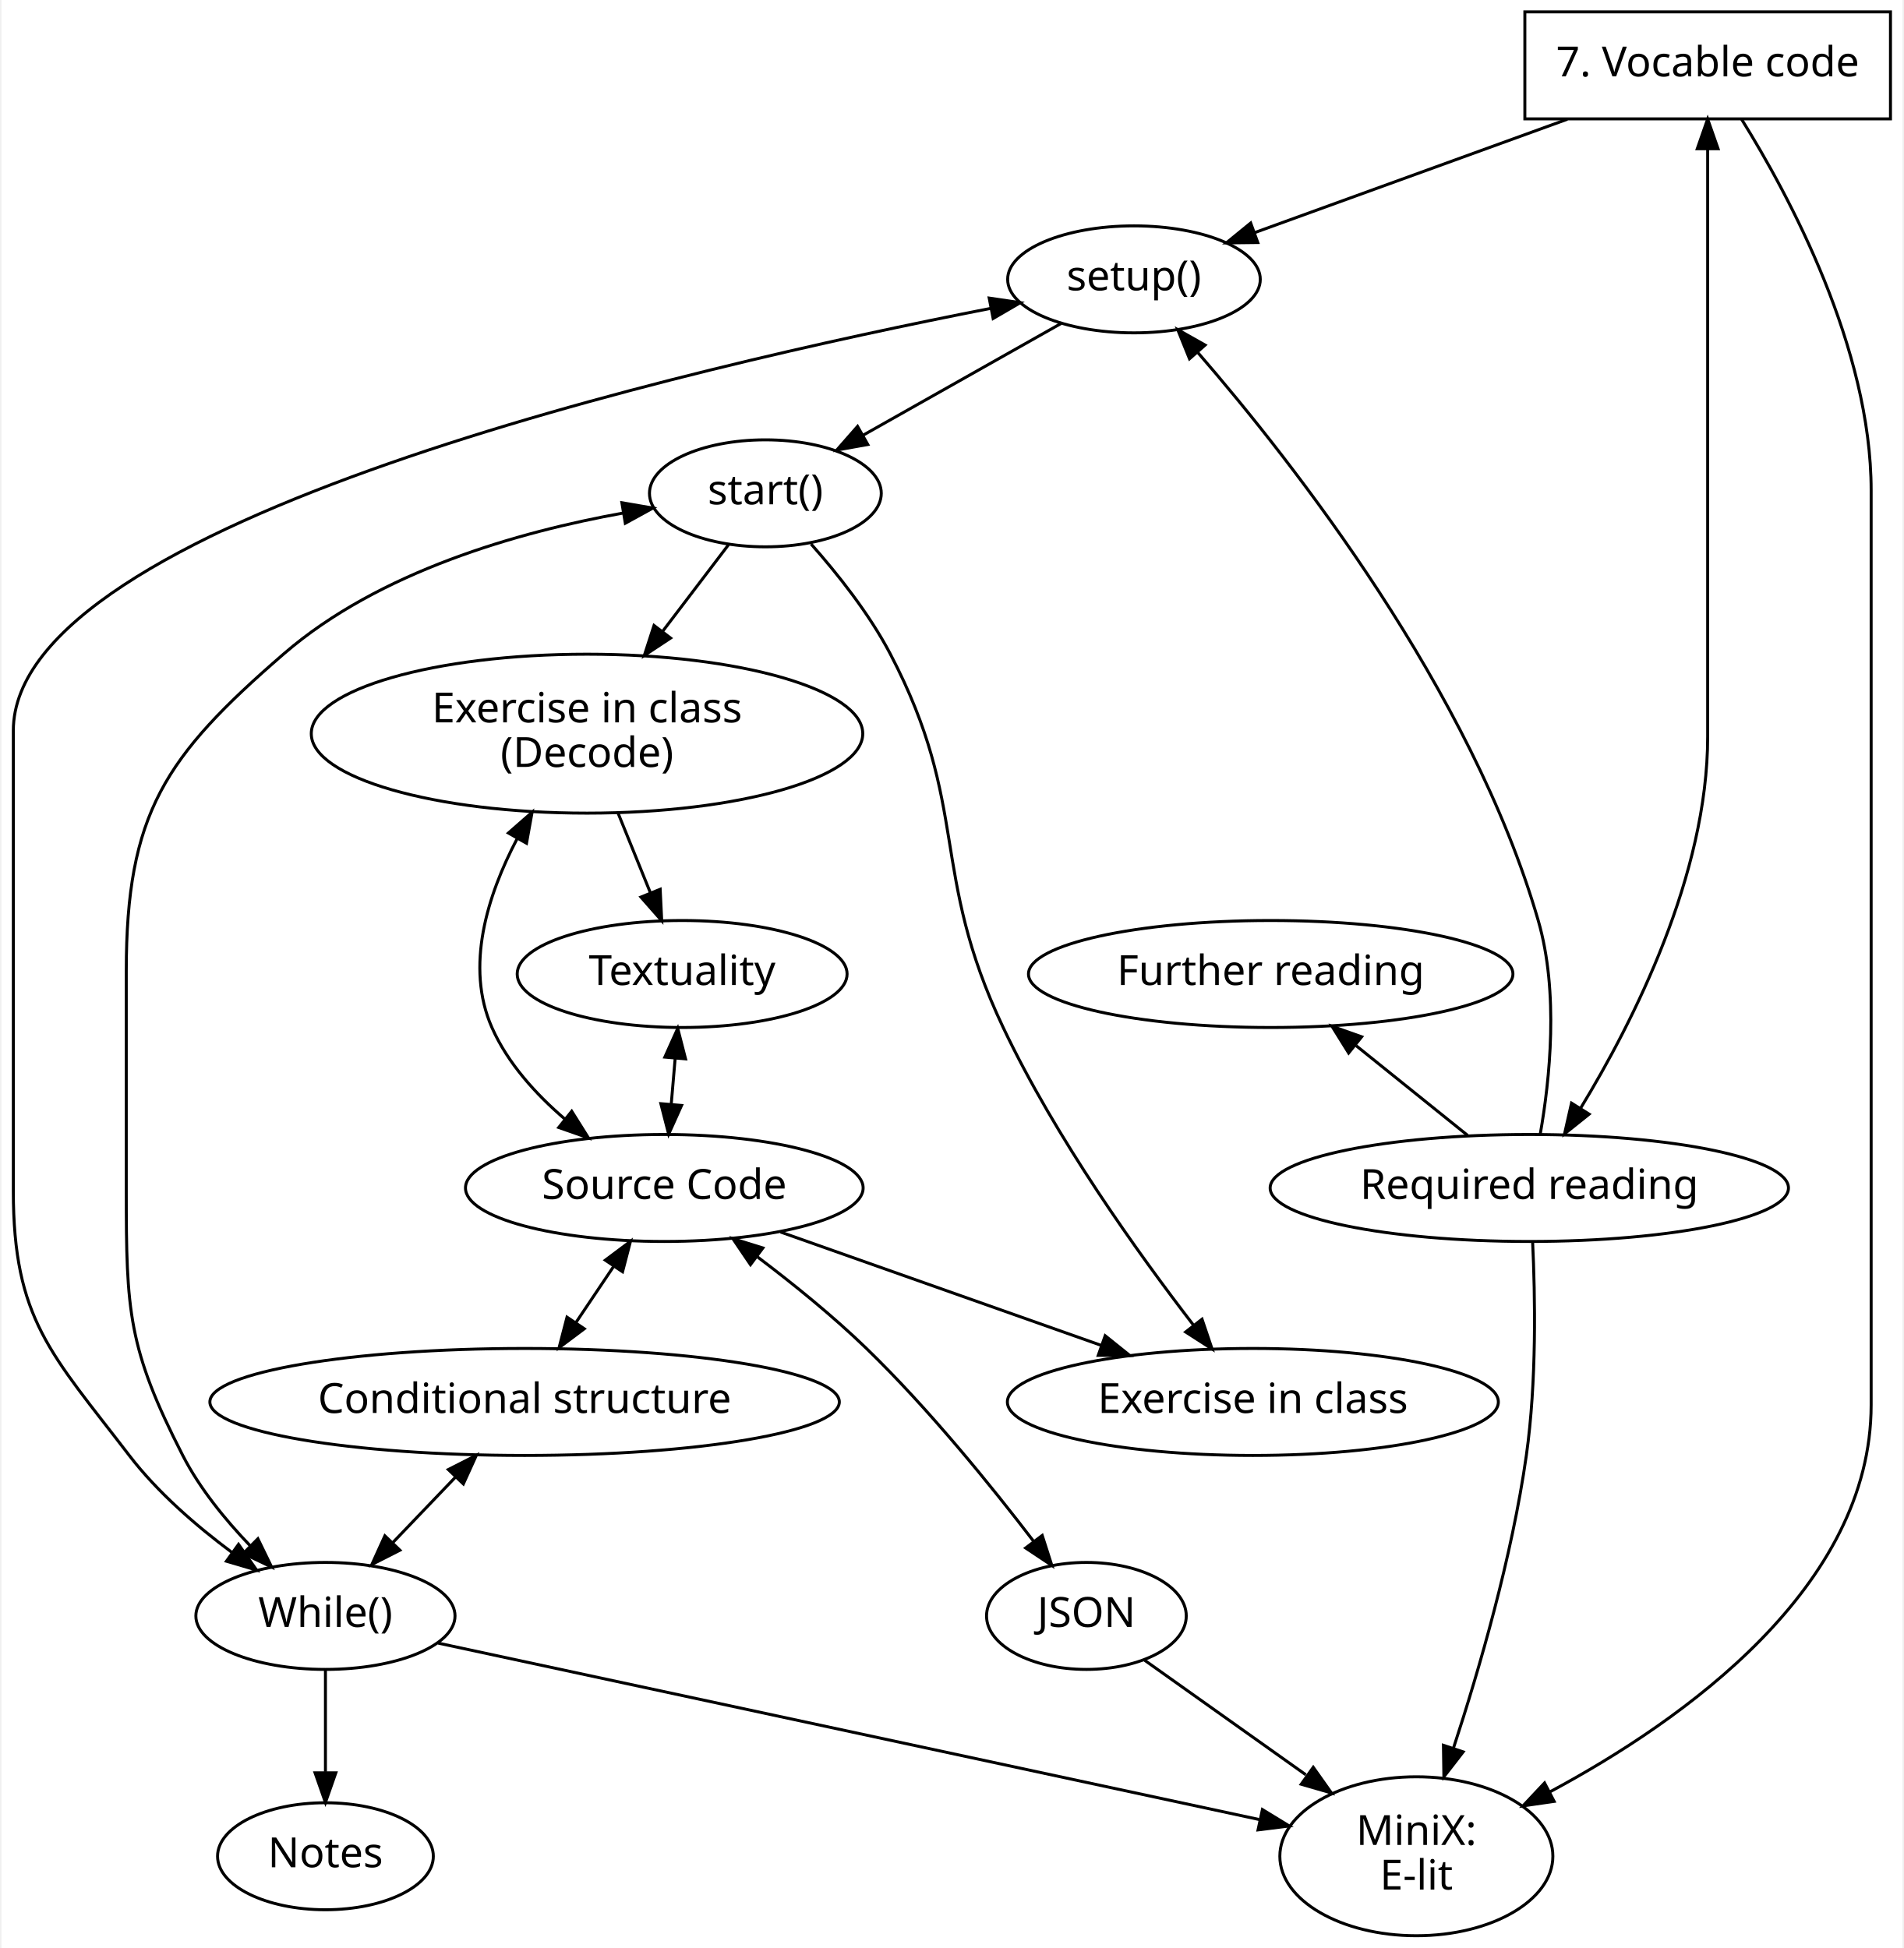
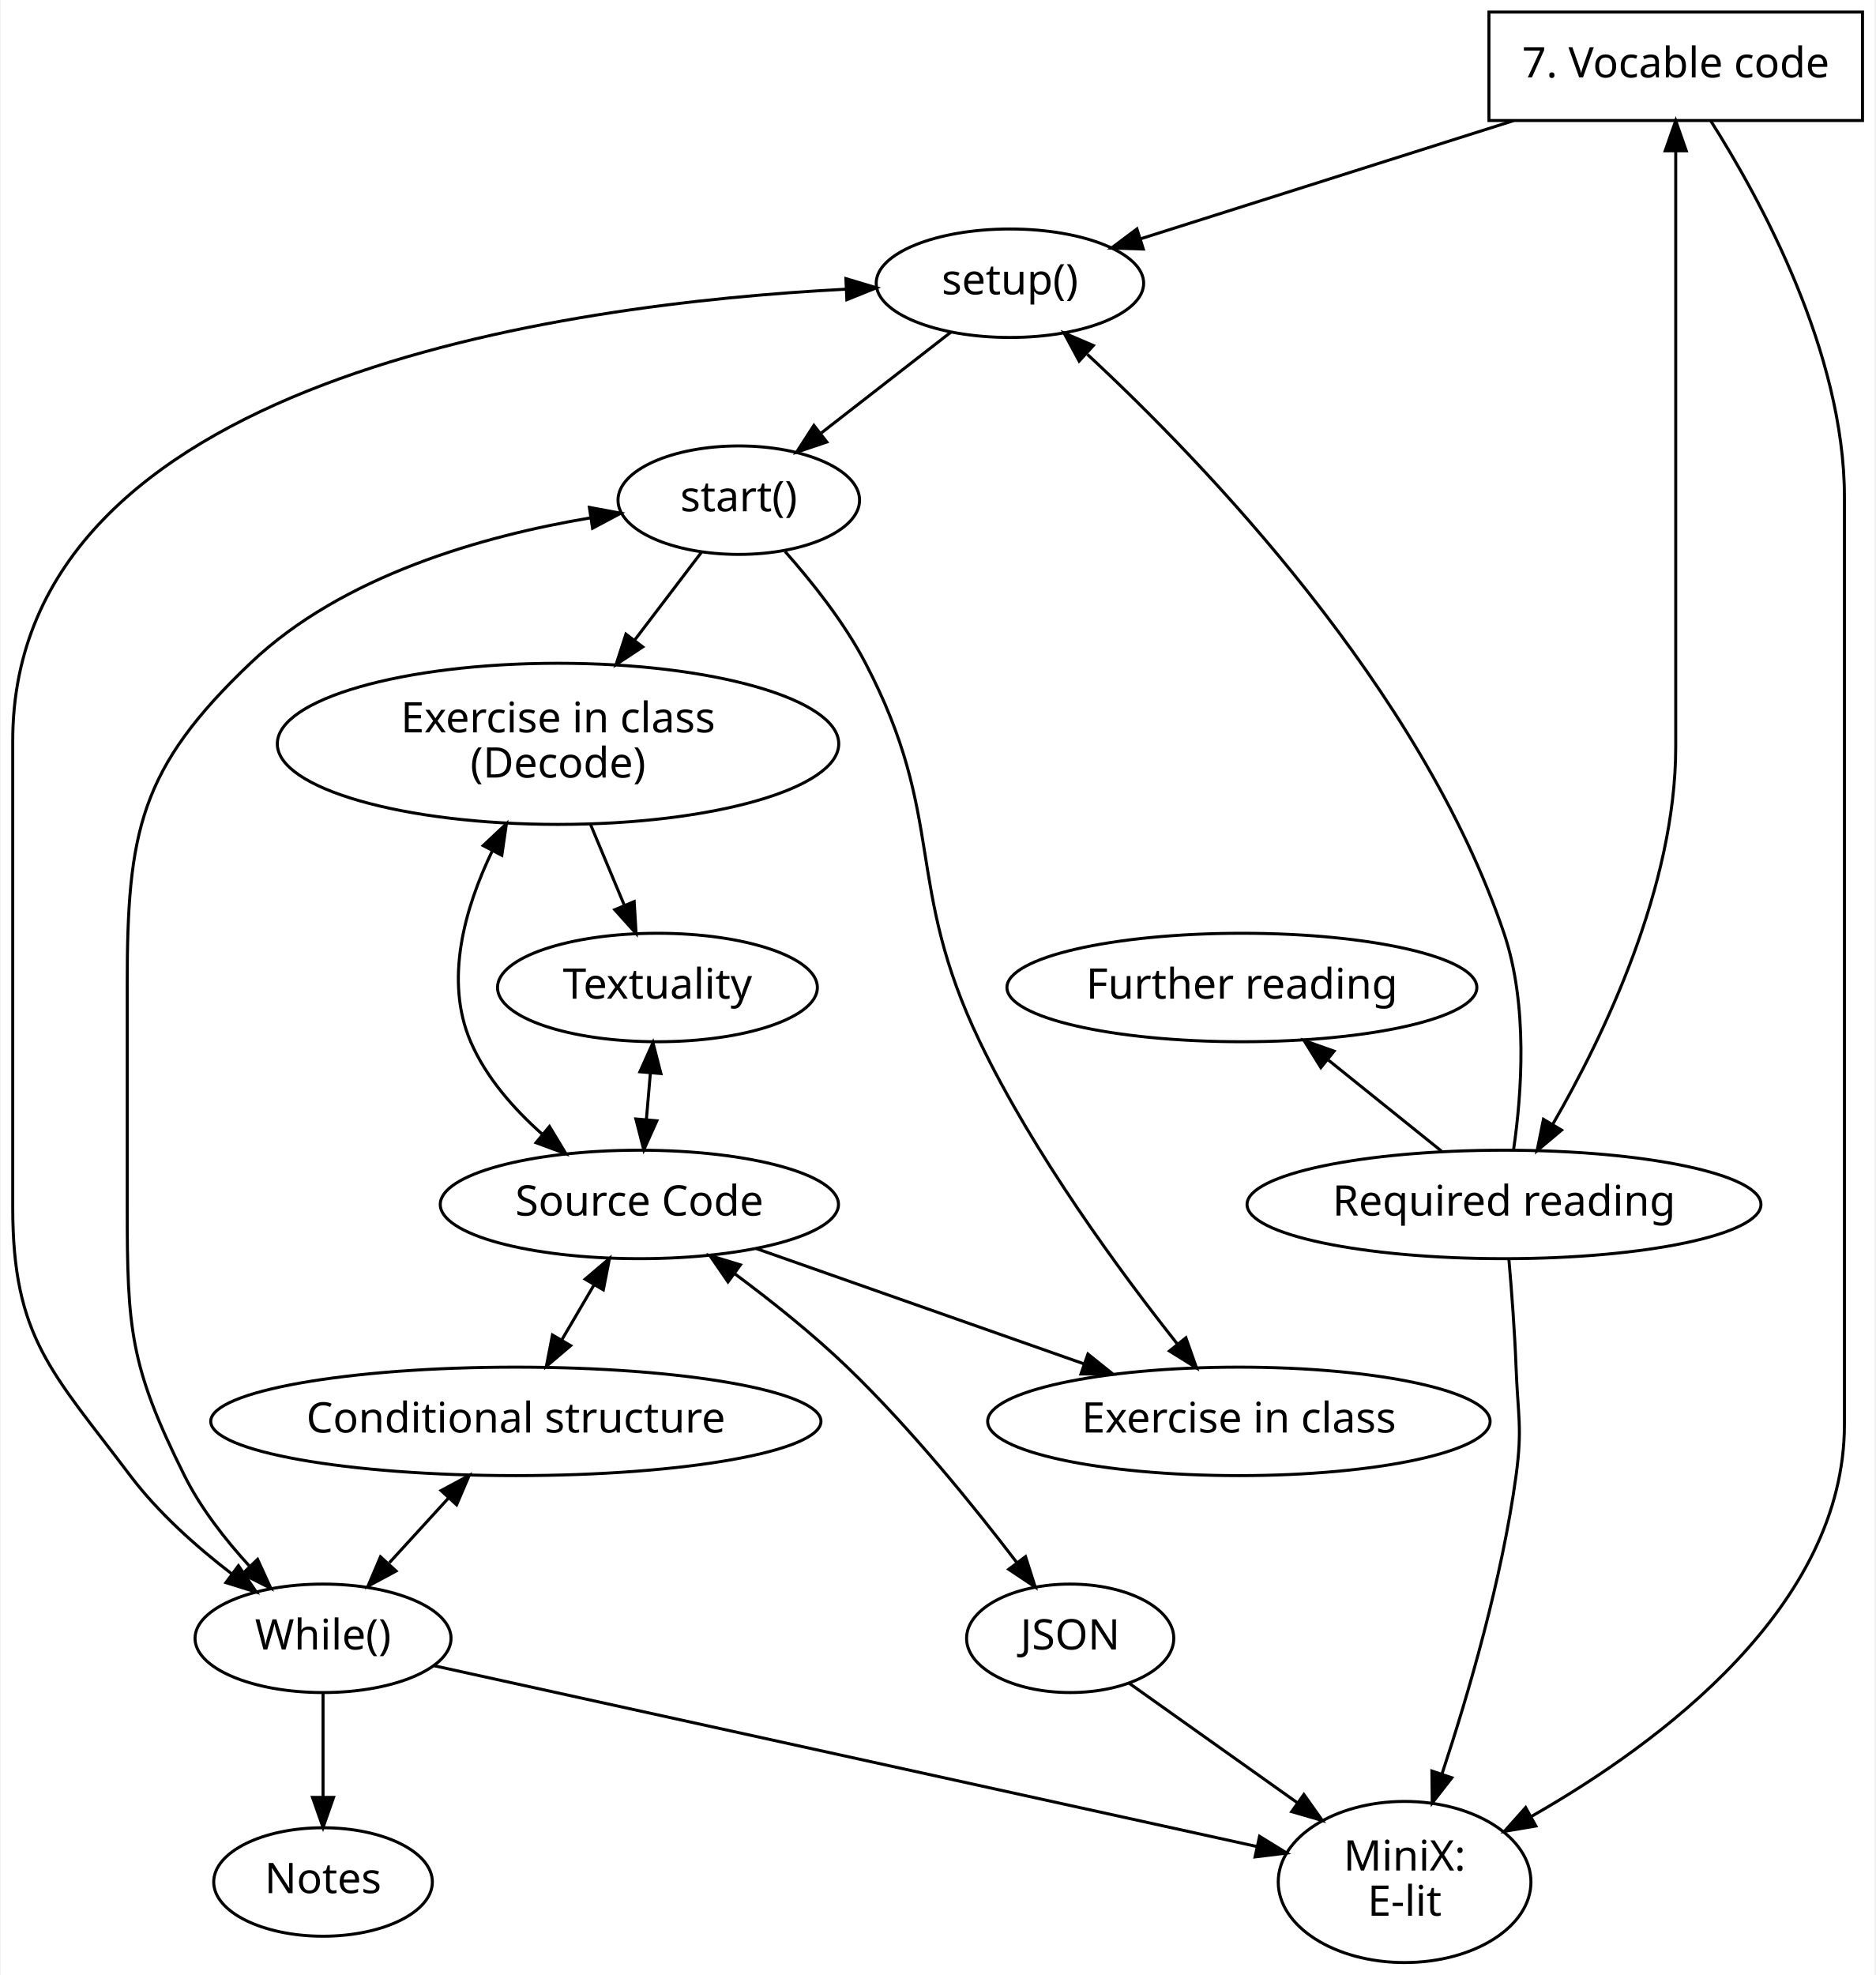
- <svg xmlns="http://www.w3.org/2000/svg" width="640pt" height="655pt" viewBox="0.00 0.00 639.50 655.48">
+ <svg xmlns="http://www.w3.org/2000/svg" width="622pt" height="655pt" viewBox="0.00 0.00 622.00 655.48">
  <g id="graph0" class="graph" transform="scale(1 1) rotate(0) translate(4 651.48)">
-     <polygon fill="white" stroke="none" points="-4,4 -4,-651.48 635.5,-651.48 635.5,4 -4,4" />
+     <polygon fill="white" stroke="transparent" points="-4,4 -4,-651.48 618,-651.48 618,4 -4,4" />
    <g id="node1" class="node">
-       <polygon fill="none" stroke="black" points="631.5,-647.48 508.5,-647.48 508.5,-611.48 631.5,-611.48 631.5,-647.48" />
-       <text text-anchor="middle" x="570" y="-625.78" font-family="Hershey-Noailles-help-me" font-size="14.00">7. Vocable code</text>
+       <polygon fill="none" stroke="black" points="614,-647.48 490,-647.48 490,-611.48 614,-611.48 614,-647.48" />
+       <text text-anchor="middle" x="552" y="-625.78" font-family="Hershey-Noailles-help-me" font-size="14.00">7. Vocable code</text>
    </g>
    <g id="node2" class="node">
-       <ellipse fill="none" stroke="black" cx="377" cy="-557.48" rx="42.494" ry="18" />
-       <text text-anchor="middle" x="377" y="-553.78" font-family="Hershey-Noailles-help-me" font-size="14.00">setup()</text>
+       <ellipse fill="none" stroke="black" cx="331" cy="-557.48" rx="44.39" ry="18" />
+       <text text-anchor="middle" x="331" y="-553.78" font-family="Hershey-Noailles-help-me" font-size="14.00">setup()</text>
    </g>
    <g id="edge1" class="edge">
-       <path fill="none" stroke="black" d="M522.787,-611.356C490.563,-599.669 448.317,-584.347 417.602,-573.206" />
-       <polygon fill="black" stroke="black" points="418.657,-569.866 408.062,-569.746 416.27,-576.446 418.657,-569.866" />
+       <path fill="none" stroke="black" d="M498.22,-611.45C460.15,-599.39 409.75,-583.42 374.27,-572.19" />
+       <polygon fill="black" stroke="black" points="375.27,-568.83 364.68,-569.15 373.16,-575.5 375.27,-568.83" />
    </g>
    <g id="node11" class="node">
-       <ellipse fill="none" stroke="black" cx="472" cy="-26.87" rx="45.924" ry="26.741" />
-       <text text-anchor="middle" x="472" y="-30.67" font-family="Hershey-Noailles-help-me" font-size="14.00">MiniX: </text>
-       <text text-anchor="middle" x="472" y="-15.67" font-family="Hershey-Noailles-help-me" font-size="14.00">E-lit</text>
+       <ellipse fill="none" stroke="black" cx="462" cy="-26.87" rx="41.94" ry="26.74" />
+       <text text-anchor="middle" x="462" y="-30.67" font-family="Hershey-Noailles-help-me" font-size="14.00">MiniX: </text>
+       <text text-anchor="middle" x="462" y="-15.67" font-family="Hershey-Noailles-help-me" font-size="14.00">E-lit</text>
    </g>
    <g id="edge4" class="edge">
-       <path fill="none" stroke="black" d="M581.396,-611.379C597.506,-585.503 625,-534.332 625,-486.48 625,-486.48 625,-486.48 625,-178.74 625,-117.49 562.064,-72.748 516.922,-48.533" />
-       <polygon fill="black" stroke="black" points="518.358,-45.334 507.872,-43.821 515.126,-51.543 518.358,-45.334" />
+       <path fill="none" stroke="black" d="M563.6,-611.41C580.01,-585.57 608,-534.45 608,-486.48 608,-486.48 608,-486.48 608,-178.74 608,-118.51 547.17,-73.17 504.04,-48.6" />
+       <polygon fill="black" stroke="black" points="505.57,-45.45 495.13,-43.67 502.19,-51.58 505.57,-45.45" />
    </g>
    <g id="node12" class="node">
-       <ellipse fill="none" stroke="black" cx="510" cy="-251.74" rx="87.185" ry="18" />
-       <text text-anchor="middle" x="510" y="-248.04" font-family="Hershey-Noailles-help-me" font-size="14.00">Required reading</text>
+       <ellipse fill="none" stroke="black" cx="495" cy="-251.74" rx="85.29" ry="18" />
+       <text text-anchor="middle" x="495" y="-248.04" font-family="Hershey-Noailles-help-me" font-size="14.00">Required reading</text>
    </g>
    <g id="edge5" class="edge">
-       <path fill="none" stroke="black" d="M570,-601.4C570,-572.827 570,-526.484 570,-486.48 570,-486.48 570,-486.48 570,-403.61 570,-357.064 545.036,-307.793 527.313,-278.679" />
-       <polygon fill="black" stroke="black" points="566.5,-601.431 570,-611.431 573.5,-601.431 566.5,-601.431" />
-       <polygon fill="black" stroke="black" points="530.129,-276.581 521.854,-269.964 524.196,-280.296 530.129,-276.581" />
+       <path fill="none" stroke="black" d="M552,-601.4C552,-572.83 552,-526.48 552,-486.48 552,-486.48 552,-486.48 552,-403.61 552,-357.12 528.02,-307.47 511.17,-278.32" />
+       <polygon fill="black" stroke="black" points="548.5,-601.43 552,-611.43 555.5,-601.43 548.5,-601.43" />
+       <polygon fill="black" stroke="black" points="514.11,-276.41 505.99,-269.6 508.09,-279.99 514.11,-276.41" />
    </g>
    <g id="node3" class="node">
-       <ellipse fill="none" stroke="black" cx="253" cy="-485.48" rx="38.993" ry="18" />
-       <text text-anchor="middle" x="253" y="-481.78" font-family="Hershey-Noailles-help-me" font-size="14.00">start()</text>
+       <ellipse fill="none" stroke="black" cx="241" cy="-485.48" rx="40.09" ry="18" />
+       <text text-anchor="middle" x="241" y="-481.78" font-family="Hershey-Noailles-help-me" font-size="14.00">start()</text>
    </g>
    <g id="edge2" class="edge">
-       <path fill="none" stroke="black" d="M352.502,-542.65C333.442,-531.891 306.809,-516.856 285.893,-505.049" />
-       <polygon fill="black" stroke="black" points="287.454,-501.911 277.026,-500.043 284.013,-508.007 287.454,-501.911" />
+       <path fill="none" stroke="black" d="M311.47,-541.29C298.88,-531.5 282.33,-518.63 268.43,-507.82" />
+       <polygon fill="black" stroke="black" points="270.22,-504.78 260.18,-501.4 265.93,-510.3 270.22,-504.78" />
    </g>
    <g id="node10" class="node">
-       <ellipse fill="none" stroke="black" cx="105" cy="-107.74" rx="43.592" ry="18" />
-       <text text-anchor="middle" x="105" y="-104.04" font-family="Hershey-Noailles-help-me" font-size="14.00">While()</text>
+       <ellipse fill="none" stroke="black" cx="103" cy="-107.74" rx="42.49" ry="18" />
+       <text text-anchor="middle" x="103" y="-104.04" font-family="Hershey-Noailles-help-me" font-size="14.00">While()</text>
    </g>
    <g id="edge6" class="edge">
-       <path fill="none" stroke="black" d="M328.757,-547.708C227.068,-527.842 0,-475.642 0,-405.61 0,-405.61 0,-405.61 0,-250.74 0,-207.553 12.74,-196.026 39,-161.74 48.491,-149.348 61.469,-138.115 73.405,-129.212" />
-       <polygon fill="black" stroke="black" points="328.295,-551.183 338.777,-549.64 329.62,-544.31 328.295,-551.183" />
-       <polygon fill="black" stroke="black" points="75.761,-131.83 81.848,-123.159 71.682,-126.141 75.761,-131.83" />
+       <path fill="none" stroke="black" d="M276.52,-555.5C182.56,-550.62 0,-525.68 0,-405.61 0,-405.61 0,-405.61 0,-250.74 0,-207.55 13,-196.22 39,-161.74 48.3,-149.41 61,-138.13 72.65,-129.17" />
+       <polygon fill="black" stroke="black" points="276.55,-559.01 286.7,-555.97 276.87,-552.02 276.55,-559.01" />
+       <polygon fill="black" stroke="black" points="74.92,-131.84 80.87,-123.08 70.76,-126.22 74.92,-131.84" />
    </g>
    <g id="node4" class="node">
-       <ellipse fill="none" stroke="black" cx="193" cy="-404.61" rx="92.762" ry="26.741" />
-       <text text-anchor="middle" x="193" y="-408.41" font-family="Hershey-Noailles-help-me" font-size="14.00">Exercise in class </text>
-       <text text-anchor="middle" x="193" y="-393.41" font-family="Hershey-Noailles-help-me" font-size="14.00">(Decode)</text>
+       <ellipse fill="none" stroke="black" cx="181" cy="-404.61" rx="93.18" ry="26.74" />
+       <text text-anchor="middle" x="181" y="-408.41" font-family="Hershey-Noailles-help-me" font-size="14.00">Exercise in class </text>
+       <text text-anchor="middle" x="181" y="-393.41" font-family="Hershey-Noailles-help-me" font-size="14.00">(Decode)</text>
    </g>
    <g id="edge3" class="edge">
-       <path fill="none" stroke="black" d="M240.568,-468.138C234.186,-459.749 226.165,-449.206 218.539,-439.181" />
-       <polygon fill="black" stroke="black" points="221.11,-436.779 212.269,-430.94 215.538,-441.018 221.11,-436.779" />
+       <path fill="none" stroke="black" d="M228.57,-468.14C222.19,-459.75 214.17,-449.21 206.54,-439.18" />
+       <polygon fill="black" stroke="black" points="209.11,-436.78 200.27,-430.94 203.54,-441.02 209.11,-436.78" />
    </g>
    <g id="node9" class="node">
-       <ellipse fill="none" stroke="black" cx="417" cy="-179.74" rx="82.585" ry="18" />
-       <text text-anchor="middle" x="417" y="-176.04" font-family="Hershey-Noailles-help-me" font-size="14.00">Exercise in class</text>
+       <ellipse fill="none" stroke="black" cx="407" cy="-179.74" rx="83.39" ry="18" />
+       <text text-anchor="middle" x="407" y="-176.04" font-family="Hershey-Noailles-help-me" font-size="14.00">Exercise in class</text>
    </g>
    <g id="edge20" class="edge">
-       <path fill="none" stroke="black" d="M268.368,-468.43C277.208,-458.461 287.928,-445.005 295,-431.48 322.052,-379.745 307.997,-358.496 333,-305.74 350.63,-268.542 378.345,-229.821 397.073,-205.518" />
-       <polygon fill="black" stroke="black" points="399.899,-207.586 403.291,-197.549 394.38,-203.28 399.899,-207.586" />
+       <path fill="none" stroke="black" d="M256.37,-468.43C265.21,-458.46 275.93,-445.01 283,-431.48 310.05,-379.75 295.71,-358.36 321,-305.74 338.97,-268.36 367.36,-229.68 386.56,-205.44" />
+       <polygon fill="black" stroke="black" points="389.41,-207.48 392.94,-197.49 383.95,-203.1 389.41,-207.48" />
    </g>
    <g id="edge14" class="edge">
-       <path fill="none" stroke="black" d="M205.139,-478.844C170.033,-472.52 123.085,-459.229 91,-431.48 50.938,-396.832 38,-377.706 38,-324.74 38,-324.74 38,-324.74 38,-250.74 38,-210.293 38.569,-197.744 57,-161.74 62.688,-150.629 71.312,-140.07 79.689,-131.344" />
-       <polygon fill="black" stroke="black" points="204.723,-482.323 215.163,-480.52 205.877,-475.418 204.723,-482.323" />
-       <polygon fill="black" stroke="black" points="82.275,-133.708 86.907,-124.179 77.344,-128.74 82.275,-133.708" />
+       <path fill="none" stroke="black" d="M191.68,-479.59C156.26,-473.65 109.55,-460.52 79,-431.48 42.17,-396.47 38,-375.56 38,-324.74 38,-324.74 38,-324.74 38,-250.74 38,-210.29 38.95,-197.94 57,-161.74 62.41,-150.89 70.57,-140.46 78.52,-131.77" />
+       <polygon fill="black" stroke="black" points="191.4,-483.09 201.82,-481.15 192.46,-476.17 191.4,-483.09" />
+       <polygon fill="black" stroke="black" points="81.27,-133.96 85.68,-124.32 76.23,-129.11 81.27,-133.96" />
    </g>
    <g id="node5" class="node">
-       <ellipse fill="none" stroke="black" cx="225" cy="-323.74" rx="55.491" ry="18" />
-       <text text-anchor="middle" x="225" y="-320.04" font-family="Hershey-Noailles-help-me" font-size="14.00">Textuality</text>
+       <ellipse fill="none" stroke="black" cx="214" cy="-323.74" rx="53.09" ry="18" />
+       <text text-anchor="middle" x="214" y="-320.04" font-family="Hershey-Noailles-help-me" font-size="14.00">Textuality</text>
    </g>
    <g id="edge9" class="edge">
-       <path fill="none" stroke="black" d="M203.478,-377.785C206.937,-369.261 210.788,-359.769 214.265,-351.198" />
-       <polygon fill="black" stroke="black" points="217.614,-352.254 218.13,-341.672 211.127,-349.622 217.614,-352.254" />
+       <path fill="none" stroke="black" d="M191.81,-377.79C195.41,-369.17 199.43,-359.56 203.05,-350.92" />
+       <polygon fill="black" stroke="black" points="206.28,-352.25 206.92,-341.67 199.83,-349.55 206.28,-352.25" />
    </g>
    <g id="node8" class="node">
-       <ellipse fill="none" stroke="black" cx="219" cy="-251.74" rx="66.888" ry="18" />
-       <text text-anchor="middle" x="219" y="-248.04" font-family="Hershey-Noailles-help-me" font-size="14.00">Source Code</text>
+       <ellipse fill="none" stroke="black" cx="208" cy="-251.74" rx="66.09" ry="18" />
+       <text text-anchor="middle" x="208" y="-248.04" font-family="Hershey-Noailles-help-me" font-size="14.00">Source Code</text>
    </g>
    <g id="edge18" class="edge">
-       <path fill="none" stroke="black" d="M169.469,-369.231C159.46,-350.179 151.952,-326.264 161,-305.74 166.297,-293.725 175.811,-283.252 185.623,-274.86" />
-       <polygon fill="black" stroke="black" points="166.549,-371.179 174.521,-378.157 172.641,-367.731 166.549,-371.179" />
-       <polygon fill="black" stroke="black" points="187.849,-277.561 193.48,-268.586 183.482,-272.09 187.849,-277.561" />
+       <path fill="none" stroke="black" d="M159.21,-369.15C150,-350.08 143.21,-326.16 152,-305.74 157.09,-293.92 166.24,-283.51 175.7,-275.11" />
+       <polygon fill="black" stroke="black" points="156.15,-370.84 163.87,-378.09 162.35,-367.61 156.15,-370.84" />
+       <polygon fill="black" stroke="black" points="178.16,-277.62 183.63,-268.55 173.7,-272.23 178.16,-277.62" />
    </g>
    <g id="edge10" class="edge">
-       <path fill="none" stroke="black" d="M222.657,-295.405C222.219,-290.292 221.761,-284.95 221.323,-279.844" />
-       <polygon fill="black" stroke="black" points="219.176,-295.772 223.517,-305.437 226.15,-295.174 219.176,-295.772" />
-       <polygon fill="black" stroke="black" points="224.807,-279.509 220.466,-269.844 217.833,-280.107 224.807,-279.509" />
+       <path fill="none" stroke="black" d="M211.66,-295.41C211.22,-290.29 210.76,-284.95 210.32,-279.84" />
+       <polygon fill="black" stroke="black" points="208.18,-295.77 212.52,-305.44 215.15,-295.17 208.18,-295.77" />
+       <polygon fill="black" stroke="black" points="213.81,-279.51 209.47,-269.84 206.83,-280.11 213.81,-279.51" />
    </g>
    <g id="node6" class="node">
-       <ellipse fill="none" stroke="black" cx="172" cy="-179.74" rx="105.881" ry="18" />
-       <text text-anchor="middle" x="172" y="-176.04" font-family="Hershey-Noailles-help-me" font-size="14.00">Conditional structure</text>
+       <ellipse fill="none" stroke="black" cx="167" cy="-179.74" rx="101.28" ry="18" />
+       <text text-anchor="middle" x="167" y="-176.04" font-family="Hershey-Noailles-help-me" font-size="14.00">Conditional structure</text>
    </g>
    <g id="edge19" class="edge">
-       <path fill="none" stroke="black" d="M148.647,-154.342C141.833,-147.223 134.401,-139.457 127.632,-132.385" />
-       <polygon fill="black" stroke="black" points="146.338,-156.991 155.781,-161.795 151.395,-152.151 146.338,-156.991" />
-       <polygon fill="black" stroke="black" points="130.051,-129.851 120.608,-125.047 124.994,-134.691 130.051,-129.851" />
+       <path fill="none" stroke="black" d="M144.69,-154.34C138.32,-147.37 131.39,-139.79 125.03,-132.84" />
+       <polygon fill="black" stroke="black" points="142.18,-156.78 151.51,-161.8 147.34,-152.05 142.18,-156.78" />
+       <polygon fill="black" stroke="black" points="127.24,-130.07 117.91,-125.05 122.07,-134.79 127.24,-130.07" />
    </g>
    <g id="node7" class="node">
-       <ellipse fill="none" stroke="black" cx="361" cy="-107.74" rx="33.595" ry="18" />
-       <text text-anchor="middle" x="361" y="-104.04" font-family="Hershey-Noailles-help-me" font-size="14.00">JSON</text>
+       <ellipse fill="none" stroke="black" cx="351" cy="-107.74" rx="34.39" ry="18" />
+       <text text-anchor="middle" x="351" y="-104.04" font-family="Hershey-Noailles-help-me" font-size="14.00">JSON</text>
    </g>
    <g id="edge15" class="edge">
-       <path fill="none" stroke="black" d="M380.589,-92.821C395.565,-82.18 416.655,-67.195 434.804,-54.3" />
-       <polygon fill="black" stroke="black" points="437.313,-56.81 443.437,-48.165 433.258,-51.104 437.313,-56.81" />
+       <path fill="none" stroke="black" d="M370.59,-92.82C386.03,-81.85 407.96,-66.27 426.47,-53.12" />
+       <polygon fill="black" stroke="black" points="428.57,-55.92 434.7,-47.27 424.52,-50.21 428.57,-55.92" />
    </g>
    <g id="edge12" class="edge">
-       <path fill="none" stroke="black" d="M202.017,-225.446C197.909,-219.327 193.512,-212.779 189.386,-206.634" />
-       <polygon fill="black" stroke="black" points="199.142,-227.444 207.623,-233.795 204.954,-223.542 199.142,-227.444" />
-       <polygon fill="black" stroke="black" points="192.079,-204.367 183.599,-198.015 186.268,-208.269 192.079,-204.367" />
+       <path fill="none" stroke="black" d="M193.02,-225.16C189.55,-219.24 185.85,-212.92 182.36,-206.97" />
+       <polygon fill="black" stroke="black" points="190,-226.94 198.08,-233.8 196.04,-223.4 190,-226.94" />
+       <polygon fill="black" stroke="black" points="185.19,-204.88 177.12,-198.02 179.15,-208.41 185.19,-204.88" />
    </g>
    <g id="edge13" class="edge">
-       <path fill="none" stroke="black" d="M250.418,-228.488C262.345,-219.477 275.755,-208.636 287,-197.74 308.025,-177.369 329.086,-151.36 343.332,-132.727" />
-       <polygon fill="black" stroke="black" points="247.991,-225.931 242.047,-234.701 252.163,-231.552 247.991,-225.931" />
-       <polygon fill="black" stroke="black" points="346.137,-134.821 349.374,-124.732 340.553,-130.6 346.137,-134.821" />
+       <path fill="none" stroke="black" d="M239.55,-228.81C251.75,-219.76 265.5,-208.8 277,-197.74 298.1,-177.44 319.15,-151.42 333.37,-132.77" />
+       <polygon fill="black" stroke="black" points="237.42,-226.03 231.41,-234.76 241.55,-231.69 237.42,-226.03" />
+       <polygon fill="black" stroke="black" points="336.18,-134.86 339.4,-124.76 330.59,-130.64 336.18,-134.86" />
    </g>
    <g id="edge11" class="edge">
-       <path fill="none" stroke="black" d="M258.118,-236.91C288.994,-225.995 332.316,-210.679 365.926,-198.797" />
-       <polygon fill="black" stroke="black" points="367.312,-202.019 375.574,-195.386 364.979,-195.419 367.312,-202.019" />
+       <path fill="none" stroke="black" d="M246.84,-237.08C277.83,-226.18 321.51,-210.81 355.43,-198.88" />
+       <polygon fill="black" stroke="black" points="356.89,-202.08 365.16,-195.46 354.57,-195.47 356.89,-202.08" />
    </g>
    <g id="edge16" class="edge">
-       <path fill="none" stroke="black" d="M142.893,-98.597C208.661,-84.463 344.073,-55.362 419.08,-39.243" />
-       <polygon fill="black" stroke="black" points="420.208,-42.58 429.25,-37.057 418.738,-35.737 420.208,-42.58" />
+       <path fill="none" stroke="black" d="M139.73,-98.67C204.76,-84.38 340.14,-54.64 413.02,-38.63" />
+       <polygon fill="black" stroke="black" points="413.86,-42.03 422.88,-36.47 412.36,-35.19 413.86,-42.03" />
    </g>
    <g id="node14" class="node">
-       <ellipse fill="none" stroke="black" cx="105" cy="-26.87" rx="36.294" ry="18" />
-       <text text-anchor="middle" x="105" y="-23.17" font-family="Hershey-Noailles-help-me" font-size="14.00">Notes</text>
+       <ellipse fill="none" stroke="black" cx="103" cy="-26.87" rx="36.29" ry="18" />
+       <text text-anchor="middle" x="103" y="-23.17" font-family="Hershey-Noailles-help-me" font-size="14.00">Notes</text>
    </g>
    <g id="edge17" class="edge">
-       <path fill="none" stroke="black" d="M105,-89.626C105,-79.601 105,-66.706 105,-55.295" />
-       <polygon fill="black" stroke="black" points="108.5,-54.95 105,-44.95 101.5,-54.95 108.5,-54.95" />
+       <path fill="none" stroke="black" d="M103,-89.63C103,-79.6 103,-66.71 103,-55.29" />
+       <polygon fill="black" stroke="black" points="106.5,-54.95 103,-44.95 99.5,-54.95 106.5,-54.95" />
    </g>
    <g id="edge8" class="edge">
-       <path fill="none" stroke="black" d="M513.679,-269.861C516.884,-288.074 520.019,-317.537 513,-341.74 490.544,-419.166 430.882,-495.442 398.55,-532.781" />
-       <polygon fill="black" stroke="black" points="395.68,-530.745 391.711,-540.568 400.939,-535.364 395.68,-530.745" />
+       <path fill="none" stroke="black" d="M498.19,-270C500.86,-288.32 503.07,-317.88 495,-341.74 467.5,-423.05 395.52,-497.84 356.7,-533.88" />
+       <polygon fill="black" stroke="black" points="353.97,-531.64 348.95,-540.97 358.69,-536.81 353.97,-531.64" />
    </g>
    <g id="edge7" class="edge">
-       <path fill="none" stroke="black" d="M511.112,-233.579C511.974,-215.583 512.504,-186.526 509,-161.74 504.181,-127.655 493.23,-89.954 484.485,-63.27" />
-       <polygon fill="black" stroke="black" points="487.747,-61.989 481.259,-53.613 481.108,-64.207 487.747,-61.989" />
+       <path fill="none" stroke="black" d="M496.62,-233.57C497.52,-223.21 498.55,-209.73 499,-197.74 499.6,-181.75 501.15,-177.59 499,-161.74 494.34,-127.42 483.26,-89.46 474.43,-62.76" />
+       <polygon fill="black" stroke="black" points="477.69,-61.46 471.18,-53.11 471.06,-63.7 477.69,-61.46" />
    </g>
    <g id="node13" class="node">
-       <ellipse fill="none" stroke="black" cx="423" cy="-323.74" rx="81.486" ry="18" />
-       <text text-anchor="middle" x="423" y="-320.04" font-family="Hershey-Noailles-help-me" font-size="14.00">Further reading</text>
+       <ellipse fill="none" stroke="black" cx="408" cy="-323.74" rx="77.99" ry="18" />
+       <text text-anchor="middle" x="408" y="-320.04" font-family="Hershey-Noailles-help-me" font-size="14.00">Further reading</text>
    </g>
    <g id="edge21" class="edge">
-       <path fill="none" stroke="black" d="M489.229,-269.453C478.017,-278.474 464.003,-289.749 451.757,-299.602" />
-       <polygon fill="black" stroke="black" points="449.215,-297.155 443.618,-306.151 453.603,-302.609 449.215,-297.155" />
+       <path fill="none" stroke="black" d="M474.23,-269.45C463.02,-278.47 449,-289.75 436.76,-299.6" />
+       <polygon fill="black" stroke="black" points="434.21,-297.16 428.62,-306.15 438.6,-302.61 434.21,-297.16" />
    </g>
  </g>
</svg>
